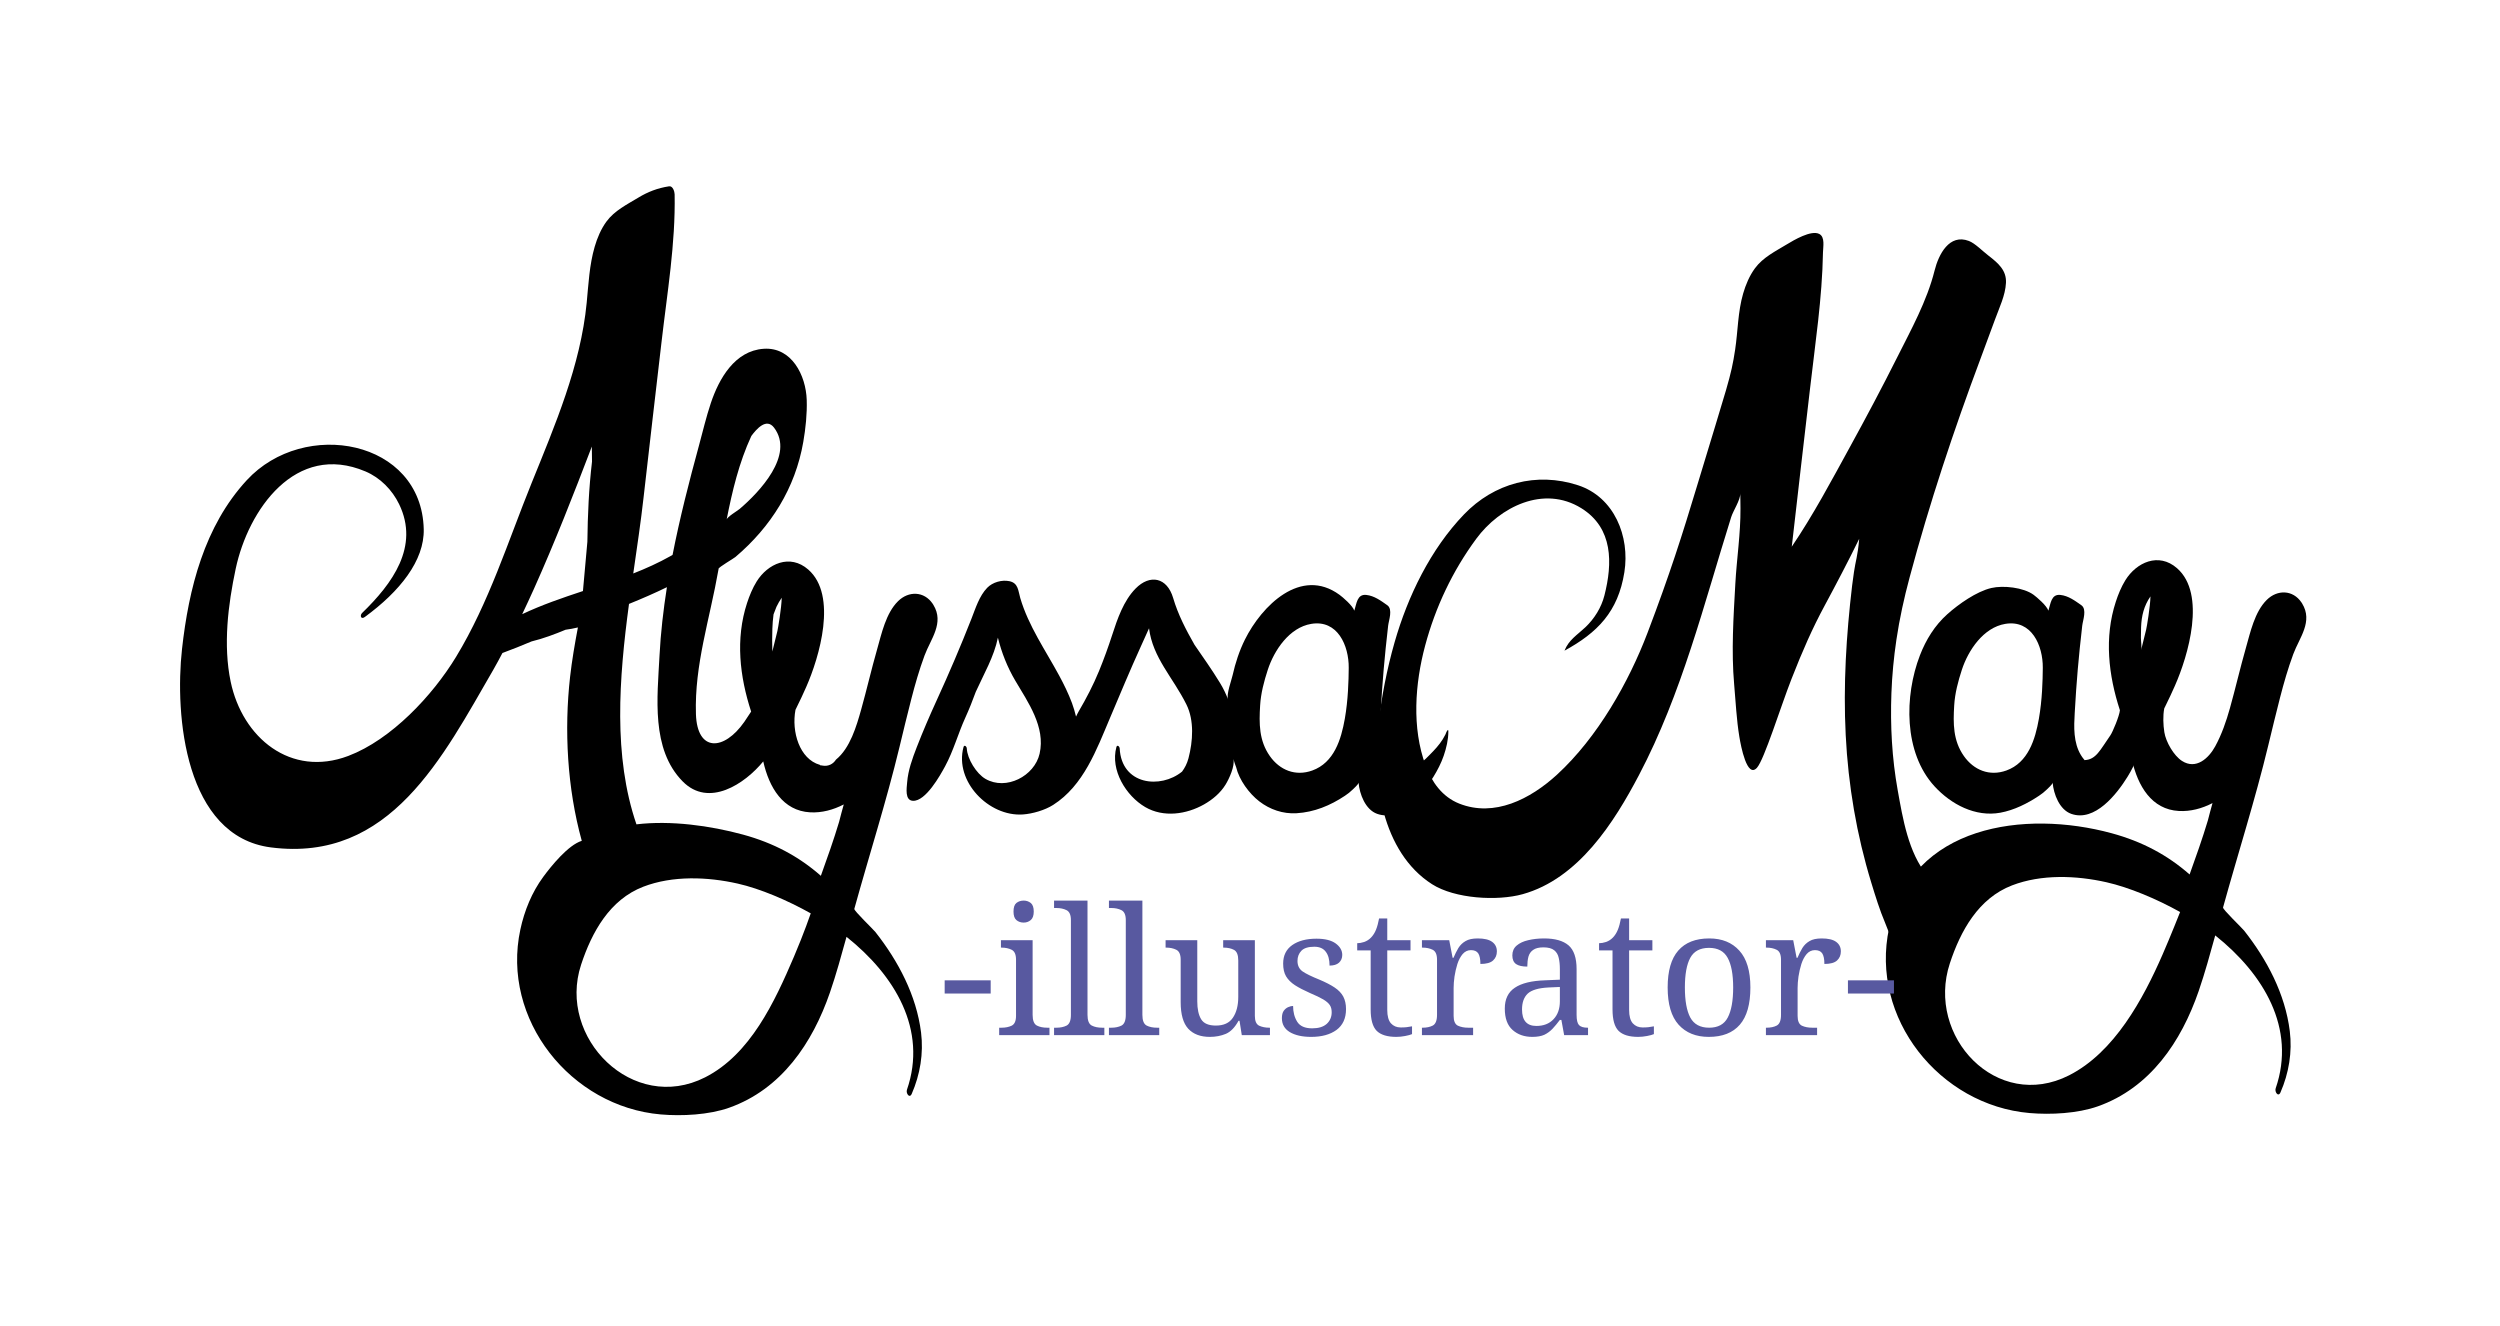
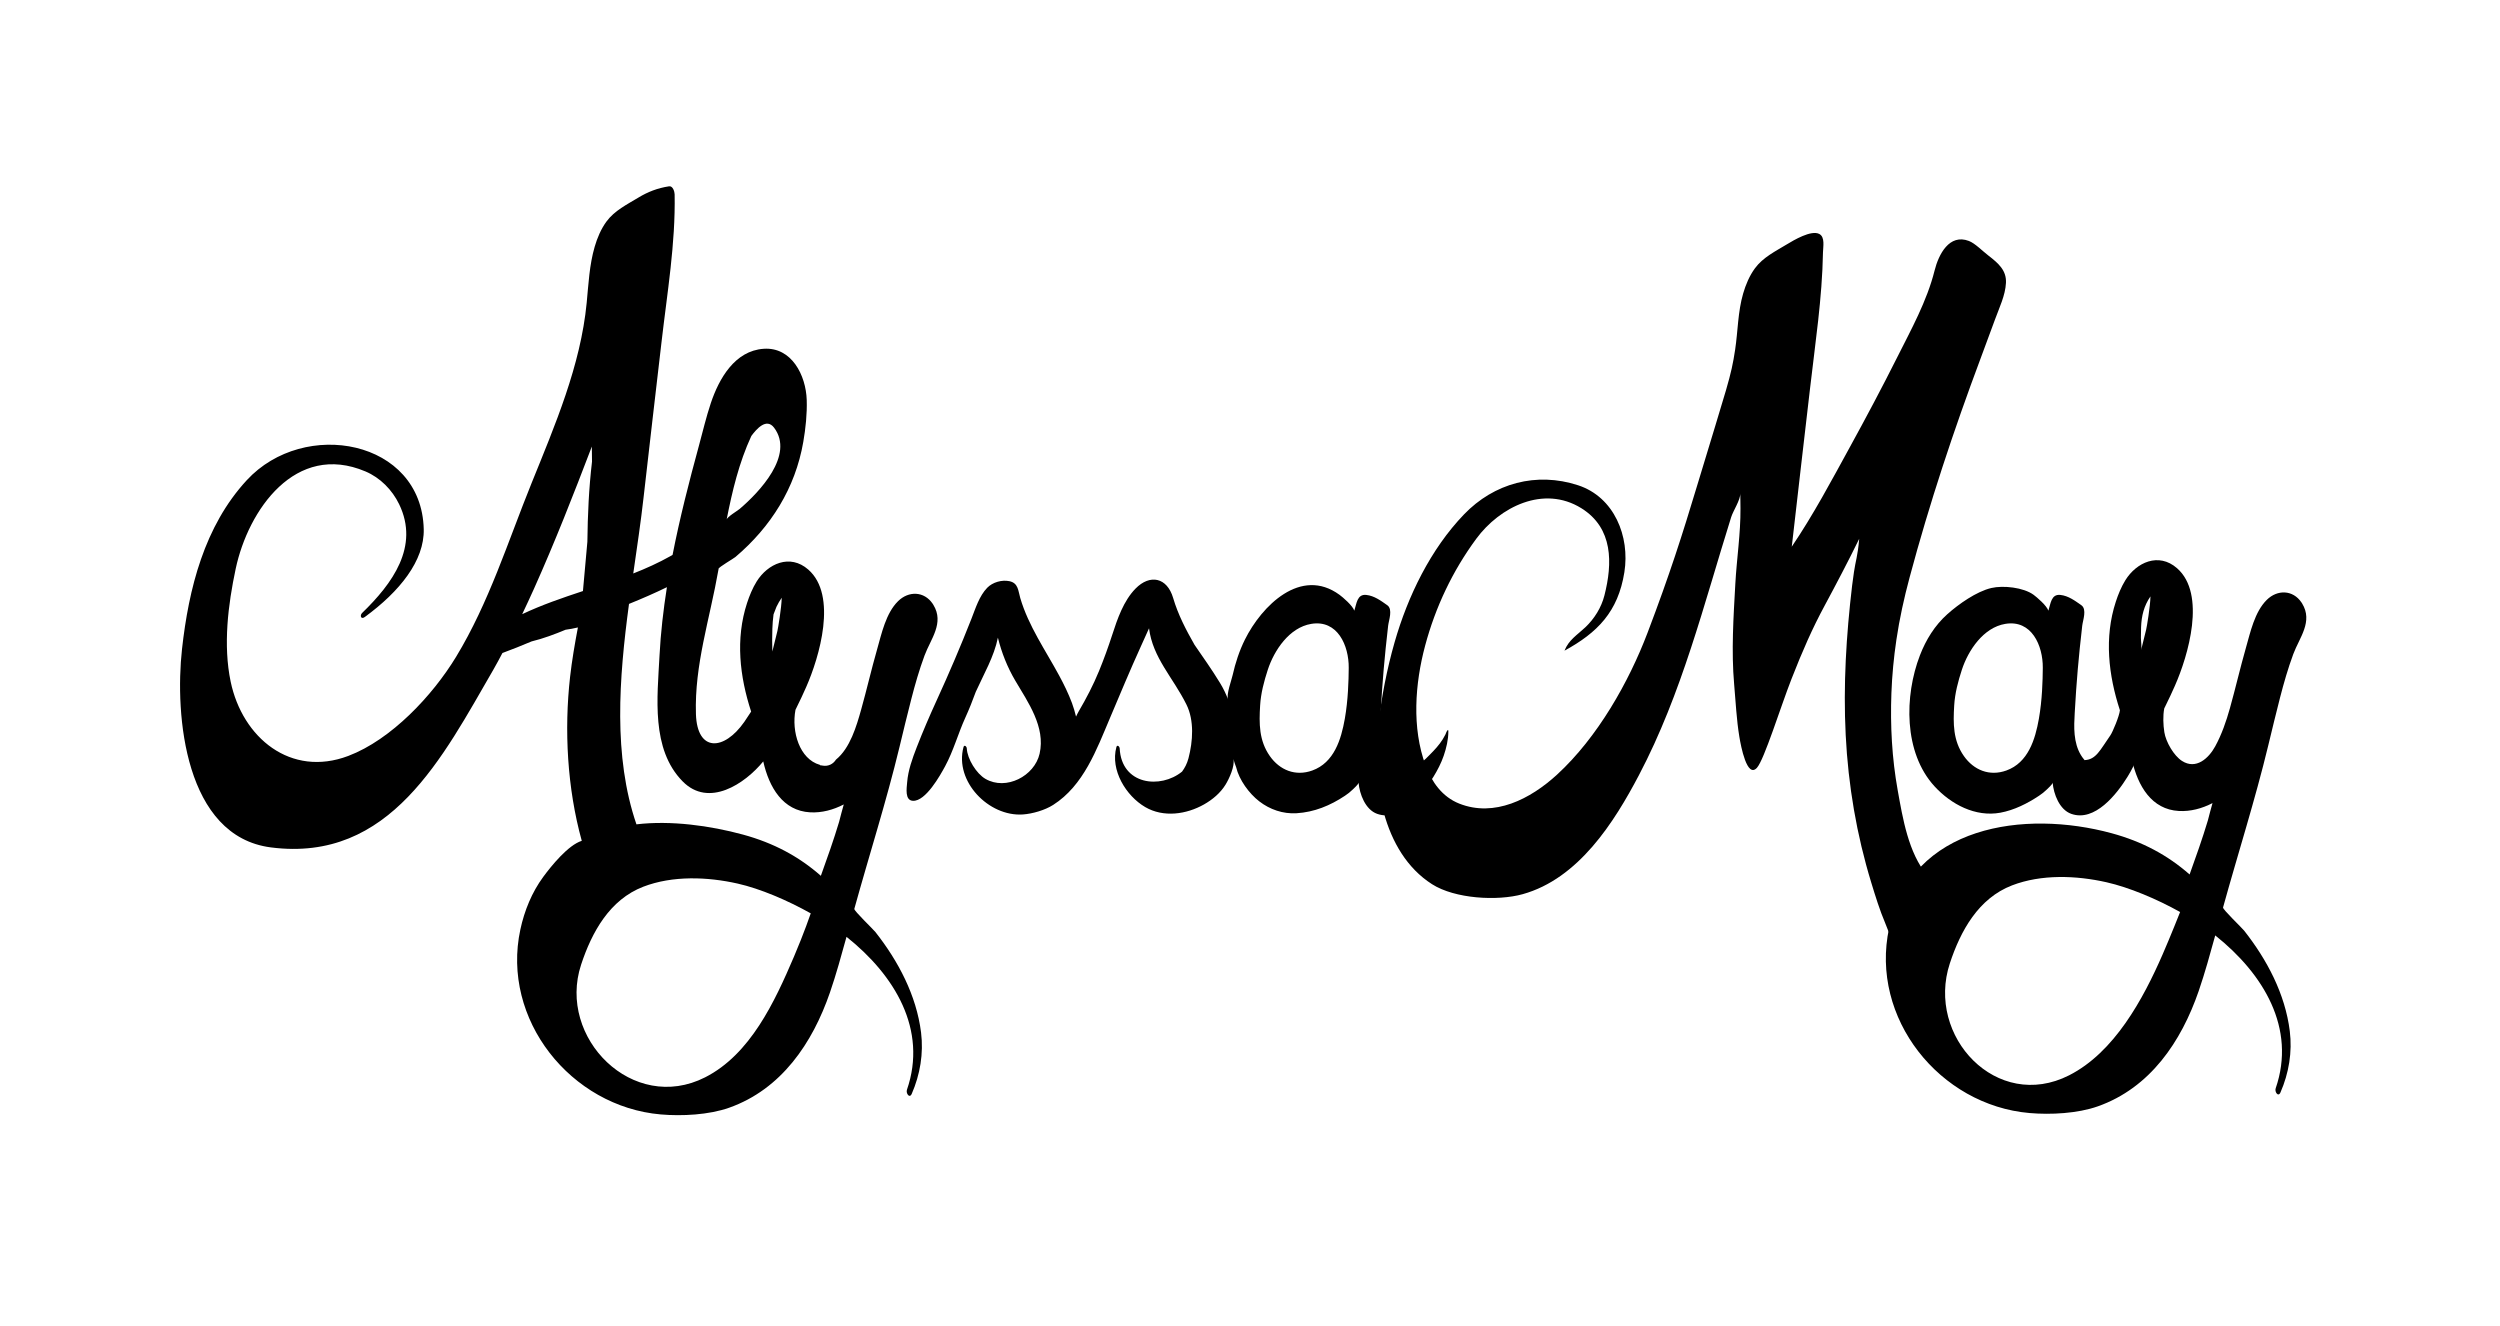
<svg xmlns="http://www.w3.org/2000/svg" version="1.1" id="Layer_1" x="0px" y="0px" width="310.667px" height="164.666px" viewBox="0 0 310.667 164.666" enable-background="new 0 0 310.667 164.666" xml:space="preserve">
  <g id="Layer_3_copy">
    <g>
      <path d="M115.9,75.025c-1.058-1.565-2.986-1.62-4.306-0.313c-1.516,1.501-2.039,4.023-2.604,5.999    c-0.709,2.478-1.282,4.991-1.979,7.472c-0.578,2.059-1.373,4.789-3.126,6.211c-0.33,0.518-0.919,0.879-1.678,0.744    c-0.035-0.006-0.064-0.021-0.099-0.027c-0.04,0.002-0.075,0.014-0.115,0.015c-0.044-0.022-0.079-0.06-0.122-0.084    c-2.51-0.717-3.535-4.106-3.019-6.838c0.548-1.09,0.997-2.074,1.33-2.828c1.627-3.69,3.93-11.387,0.258-14.599    c-2.294-2.007-5.046-0.706-6.407,1.474c-0.517,0.828-0.912,1.804-1.2,2.687c-1.458,4.463-0.913,9.128,0.508,13.49    c-0.285,0.446-0.569,0.879-0.847,1.276c-2.536,3.633-5.862,3.769-6.012-0.96c-0.194-6.131,1.717-11.781,2.808-18.01    c0.003-0.018,0-0.037,0.002-0.055c0.016-0.199,1.863-1.266,2.095-1.462c4.406-3.737,7.436-8.545,8.433-14.293    c0.294-1.693,0.485-3.508,0.429-5.229c-0.101-3.057-1.872-6.591-5.352-6.353c-3.584,0.245-5.542,3.704-6.561,6.738    c-0.584,1.741-0.999,3.532-1.482,5.301c-1.225,4.483-2.381,9.005-3.276,13.571c-0.081,0.046-0.164,0.098-0.245,0.144    c-1.496,0.845-3.053,1.543-4.639,2.168c0.468-3.245,0.942-6.429,1.284-9.477c0.722-6.442,1.491-12.878,2.232-19.317    c0.7-6.086,1.74-12.171,1.625-18.317c-0.006-0.333-0.217-1.074-0.693-1.001c-1.438,0.219-2.66,0.704-3.795,1.392    c-1.407,0.853-2.984,1.623-3.981,2.983c-0.686,0.936-1.146,2.034-1.469,3.143c-0.657,2.258-0.767,4.633-0.991,6.96    c-0.752,7.8-3.938,15.207-6.855,22.421c-2.94,7.271-5.28,14.821-9.369,21.561c-2.93,4.83-8.065,10.303-13.399,12.324    c-7.15,2.707-13.163-2.25-14.62-9.23c-0.946-4.533-0.328-9.542,0.626-14.029c1.554-7.311,7.431-15.78,16.126-12.093    c1.837,0.779,3.322,2.29,4.187,4.078c2.544,5.262-0.844,9.868-4.602,13.51c-0.302,0.293-0.163,0.863,0.333,0.5    c4.333-3.167,7.417-7,7.323-10.916c-0.267-11.126-14.857-13.815-21.99-6.084c-5.282,5.725-7.214,13.477-8.048,20.98    c-0.918,8.262,0.363,23.275,11.045,24.653c14.833,1.914,21.375-11.278,27.66-22.114c0.39-0.672,0.749-1.36,1.114-2.045    c1.204-0.448,2.416-0.924,3.616-1.437c1.469-0.357,2.947-0.918,4.229-1.453c0.511-0.07,1.021-0.161,1.532-0.285    c-0.388,2.05-0.74,4.096-0.971,6.135c-0.745,6.598-0.363,13.824,1.451,20.381c-1.683,0.521-3.777,3.107-4.782,4.473    c-1.423,1.932-2.343,4.202-2.847,6.539c-2.417,11.197,6.284,22.021,17.445,22.988c2.629,0.229,5.98,0.058,8.489-0.83    c6.51-2.303,10.37-8.041,12.537-14.327c0.783-2.272,1.415-4.601,2.057-6.915c5.999,4.773,10.087,11.535,7.51,19.007    c-0.151,0.438,0.321,1.133,0.596,0.504c1.044-2.394,1.482-5.026,1.158-7.624c-0.576-4.611-2.83-8.871-5.675-12.484    c-0.281-0.355-2.682-2.646-2.619-2.875c1.861-6.724,3.978-13.336,5.616-20.123c0.479-1.989,0.958-3.979,1.468-5.961    c0.468-1.82,0.989-3.629,1.64-5.394c0.759-2.056,2.487-4.045,1.097-6.307C115.955,75.108,115.929,75.066,115.9,75.025z     M93.365,54.179c0.629-0.85,1.869-2.304,2.828-1.03c2.564,3.405-1.845,8.016-4.269,10.087c-0.289,0.247-1.561,0.991-1.627,1.33    C90.998,61.013,91.828,57.505,93.365,54.179z M95.979,78.132c0.023-0.589,0.063-1.192,0.146-1.788    c0.121-0.316,0.245-0.636,0.364-0.938c0.186-0.396,0.407-0.77,0.652-1.126c-0.021,1.226-0.459,3.833-0.536,4.133    c-0.219,0.848-0.423,1.7-0.629,2.552C95.95,80.021,95.942,79.079,95.979,78.132z M64.892,76.321    c0.502-1.056,0.995-2.111,1.466-3.163c2.595-5.789,4.919-11.719,7.187-17.666c0.014,0.624,0.018,1.25,0.022,1.876    c-0.392,3.316-0.536,6.614-0.576,9.951c-0.18,2.043-0.365,4.086-0.551,6.129C69.877,74.297,67.324,75.168,64.892,76.321z     M98.667,118.875c-2.403,5.621-5.42,12.142-11.042,15c-8.969,4.56-18.404-4.901-15.417-13.987    c1.334-4.063,3.564-8.095,7.731-9.699c3.646-1.402,7.971-1.236,11.733-0.388c2.804,0.634,6.156,2.066,9.077,3.699    C100.75,113.5,99.912,115.962,98.667,118.875z M104.271,102.134c-0.673,2.247-1.466,4.475-2.265,6.701    c-2.72-2.391-5.854-4.081-9.687-5.125c-4.047-1.104-8.956-1.784-13.231-1.271c-2.902-8.482-2.172-18.095-0.923-27.393    c1.605-0.647,3.182-1.335,4.71-2.079c-0.443,2.826-0.775,5.668-0.921,8.532c-0.262,5.135-1.07,11.583,2.871,15.596    c3.25,3.312,7.736,0.316,10.022-2.478c0.722,3.218,2.435,6.146,5.827,6.329c1.448,0.078,2.864-0.303,4.178-0.981    C104.644,100.683,104.46,101.41,104.271,102.134z" />
-       <path d="M179.281,91.873c-0.443,0.711-1.012,1.319-1.601,1.91c-0.65,0.653-1.315,1.37-2.231,1.634    c-0.808,0.232-1.609,0.002-2.232-0.541c-1.452-1.266-1.738-3.124-1.706-4.962c0.008-0.442,0.032-0.883,0.057-1.324    c0.22-3.934,0.481-6.914,0.931-10.828c0.08-0.695,0.61-2.047-0.106-2.553c-0.793-0.559-1.613-1.171-2.606-1.279    c-1.156-0.126-1.207,1.097-1.49,1.956c-0.219-0.641-1.438-1.677-1.84-1.971c-4.808-3.513-9.668,1.367-11.756,5.564    c-0.685,1.376-1.191,2.918-1.525,4.417c-0.146,0.657-0.804,2.398-0.571,3.013c-0.258-0.681-0.584-1.36-1.011-2.063    c-0.987-1.623-2.086-3.161-3.155-4.719c-1.06-1.859-2.048-3.75-2.655-5.816c-0.752-2.56-2.879-3-4.675-1.168    c-1.488,1.517-2.257,3.771-2.897,5.749c-0.495,1.525-1.03,3.007-1.639,4.491c-0.713,1.741-1.578,3.401-2.529,5.021    c-0.125,0.213-0.224,0.43-0.328,0.646c-0.143-0.575-0.303-1.147-0.508-1.692c-0.44-1.174-0.989-2.299-1.584-3.4    c-1.715-3.173-3.815-6.161-4.84-9.646c-0.265-0.9-0.233-1.853-1.341-2.089c-0.94-0.201-2.093,0.128-2.764,0.817    c-0.988,1.018-1.451,2.552-1.958,3.843c-1.344,3.421-2.787,6.793-4.317,10.134c-0.884,1.93-1.724,3.881-2.492,5.861    c-0.539,1.393-1.065,2.84-1.184,4.339c-0.058,0.726-0.314,2.248,0.722,2.298c1.586,0.073,3.385-3.164,3.999-4.3    c1.041-1.927,1.598-4.028,2.498-6.01c0.484-1.065,0.916-2.146,1.31-3.235c0.998-2.21,2.273-4.373,2.748-6.73    c0.462,1.865,1.169,3.66,2.157,5.335c1.585,2.688,3.784,5.771,3.025,9.09c-0.633,2.77-4.156,4.613-6.727,3.124    c-1.126-0.652-2.256-2.474-2.321-3.791c-0.012-0.231-0.314-0.503-0.408-0.157c-1.147,4.262,3.145,8.657,7.371,8.37    c1.204-0.082,2.75-0.534,3.772-1.187c3.786-2.41,5.402-6.89,7.061-10.805c1.259-2.972,2.498-5.953,3.836-8.893    c0.34-0.75,0.678-1.5,1.016-2.25c0.461,3.671,2.972,6.098,4.647,9.471c0.992,1.996,0.803,4.581,0.256,6.676    c-0.179,0.682-0.463,1.204-0.8,1.663c-2.668,2.181-7.524,1.673-7.751-2.89c-0.012-0.23-0.314-0.503-0.408-0.157    c-0.778,2.869,1.204,6.063,3.579,7.452c2.272,1.329,5.122,0.911,7.311-0.329c1.061-0.603,2.029-1.411,2.674-2.458    c0.448-0.729,1.185-2.318,0.976-3.207c0.08,0.339,0.205,0.692,0.34,1.042c0.376,1.582,1.608,3.265,2.873,4.241    c1.321,1.021,2.948,1.576,4.622,1.479c2.197-0.127,4.206-0.957,6.023-2.17c0.347-0.23,0.678-0.486,0.974-0.781    c0.131-0.131,0.735-0.666,0.721-0.854c0.123,1.43,0.849,3.362,2.312,3.88c2.932,1.038,5.66-2.448,6.986-4.592    c0.506-0.815,0.971-1.72,1.283-2.628c0.325-0.943,0.577-2.002,0.576-3.007c0-0.076-0.001-0.146-0.04-0.208    c-0.169,0.104-0.247,0.415-0.33,0.588C179.507,91.487,179.399,91.685,179.281,91.873z M167.117,89.313    c-0.455,2.572-1.33,5.461-4.048,6.437c-2.092,0.751-4.04-0.05-5.269-1.794c-1.355-1.928-1.346-4.04-1.207-6.305    c0.093-1.517,0.48-2.975,0.949-4.414c0.797-2.445,2.688-5.258,5.398-5.71c3.277-0.546,4.689,2.697,4.662,5.469    C167.589,84.563,167.528,86.979,167.117,89.313z" />
+       <path d="M179.281,91.873c-0.443,0.711-1.012,1.319-1.601,1.91c-0.649,0.653-1.315,1.37-2.231,1.634    c-0.808,0.232-1.609,0.002-2.232-0.541c-1.452-1.266-1.738-3.124-1.707-4.962c0.009-0.442,0.033-0.883,0.058-1.324    c0.22-3.934,0.481-6.914,0.931-10.828c0.08-0.695,0.61-2.047-0.106-2.553c-0.793-0.559-1.613-1.171-2.606-1.279    c-1.156-0.126-1.207,1.097-1.49,1.956c-0.219-0.641-1.438-1.677-1.84-1.971c-4.808-3.513-9.668,1.367-11.756,5.564    c-0.685,1.376-1.191,2.918-1.525,4.417c-0.146,0.657-0.804,2.398-0.571,3.013c-0.258-0.681-0.584-1.36-1.011-2.063    c-0.987-1.623-2.086-3.161-3.155-4.719c-1.06-1.859-2.048-3.75-2.655-5.816c-0.752-2.56-2.879-3-4.675-1.168    c-1.488,1.517-2.257,3.771-2.897,5.749c-0.495,1.525-1.03,3.007-1.639,4.491c-0.713,1.741-1.578,3.401-2.529,5.021    c-0.125,0.213-0.224,0.43-0.328,0.646c-0.143-0.575-0.303-1.147-0.508-1.692c-0.44-1.174-0.989-2.299-1.584-3.4    c-1.715-3.173-3.815-6.161-4.84-9.646c-0.265-0.9-0.233-1.853-1.341-2.089c-0.94-0.201-2.093,0.128-2.764,0.817    c-0.988,1.018-1.451,2.552-1.958,3.843c-1.344,3.421-2.787,6.793-4.317,10.134c-0.884,1.93-1.724,3.881-2.492,5.861    c-0.539,1.393-1.065,2.84-1.184,4.339c-0.058,0.726-0.314,2.248,0.722,2.298c1.586,0.073,3.385-3.164,3.999-4.3    c1.041-1.927,1.598-4.028,2.498-6.01c0.484-1.065,0.916-2.146,1.31-3.235c0.998-2.21,2.273-4.373,2.748-6.73    c0.462,1.865,1.169,3.66,2.157,5.335c1.585,2.688,3.784,5.771,3.025,9.09c-0.633,2.77-4.156,4.613-6.727,3.124    c-1.126-0.652-2.256-2.474-2.321-3.791c-0.012-0.231-0.314-0.503-0.408-0.157c-1.147,4.262,3.145,8.657,7.371,8.37    c1.204-0.082,2.75-0.534,3.772-1.187c3.786-2.41,5.402-6.89,7.061-10.805c1.259-2.972,2.498-5.953,3.836-8.893    c0.34-0.75,0.678-1.5,1.016-2.25c0.461,3.671,2.972,6.098,4.647,9.471c0.992,1.996,0.803,4.581,0.256,6.676    c-0.179,0.682-0.463,1.204-0.8,1.663c-2.668,2.181-7.524,1.673-7.751-2.89c-0.012-0.23-0.314-0.503-0.408-0.157    c-0.778,2.869,1.204,6.063,3.579,7.452c2.272,1.329,5.122,0.911,7.311-0.329c1.061-0.603,2.029-1.411,2.674-2.458    c0.448-0.729,1.185-2.318,0.976-3.207c0.08,0.339,0.205,0.692,0.34,1.042c0.376,1.582,1.608,3.265,2.873,4.241    c1.321,1.021,2.948,1.576,4.622,1.479c2.197-0.127,4.206-0.957,6.023-2.17c0.347-0.23,0.678-0.486,0.974-0.781    c0.131-0.131,0.735-0.666,0.721-0.854c0.123,1.43,0.849,3.362,2.312,3.88c2.932,1.038,5.66-2.448,6.986-4.592    c0.506-0.815,0.971-1.72,1.283-2.628c0.325-0.943,0.577-2.002,0.576-3.007c0-0.076-0.001-0.146-0.04-0.208    c-0.169,0.104-0.247,0.415-0.33,0.588C179.507,91.487,179.399,91.685,179.281,91.873z M167.117,89.313    c-0.455,2.572-1.33,5.461-4.048,6.437c-2.092,0.751-4.04-0.05-5.269-1.794c-1.355-1.928-1.346-4.04-1.207-6.305    c0.093-1.517,0.48-2.975,0.949-4.414c0.797-2.445,2.688-5.258,5.398-5.71c3.277-0.546,4.689,2.697,4.662,5.469    C167.589,84.563,167.528,86.979,167.117,89.313z" />
      <g>
-         <path d="M247.083,31.75c-0.765-0.588-1.643-1.51-2.416-1.807c-2.435-0.934-3.766,1.682-4.26,3.667     c-0.951,3.811-2.939,7.385-4.689,10.874c-1.87,3.726-3.828,7.408-5.834,11.063c-2.291,4.18-4.549,8.435-7.23,12.391     c0.014-0.111,0.03-0.228,0.043-0.339c0.723-6.442,1.491-12.878,2.231-19.317c0.647-5.644,1.509-11.236,1.608-16.924     c0.012-0.682,0.276-1.89-0.453-2.281c-1-0.536-3.192,0.778-4.02,1.278c-1.406,0.853-2.982,1.623-3.98,2.983     c-0.687,0.936-1.146,2.034-1.469,3.143c-0.658,2.258-0.646,4.648-0.992,6.96c-0.521,3.477-0.938,4.352-4.732,16.93     c-1.855,6.149-3.368,10.926-6.153,18.258c-2.323,6.116-6.207,12.999-11.235,17.619c-3.332,3.06-7.803,5.344-12.168,3.612     c-2.108-0.836-3.416-2.676-4.182-4.745c-1.727-4.664-1.318-10.163-0.055-14.884c1.281-4.786,3.408-9.286,6.359-13.287     c2.912-3.948,8.369-6.7,13.053-3.79C200.48,65.626,200.395,70,199.375,74c-0.381,1.498-1.244,2.888-2.375,3.956     c-1.006,0.951-2.053,1.554-2.586,2.902c4.088-2.234,6.662-4.827,7.442-9.753c0.704-4.439-1.252-9.333-5.756-10.804     c-5.181-1.691-10.437-0.26-14.168,3.618c-4.159,4.322-6.988,10.167-8.628,15.887c-0.961,3.354-1.637,6.876-2.045,10.341     c-0.791,6.719,0.462,15.746,6.697,19.73c2.834,1.811,8.117,2.119,11.264,1.24c6.938-1.938,11.352-8.902,14.458-14.816     c5.329-10.142,8.044-21.175,11.448-32.033c0.252-0.803,1.154-2.134,1.136-2.962c0.015,0.624,0.019,1.25,0.022,1.876     c0.02,3.121-0.466,6.241-0.64,9.355c-0.229,4.122-0.511,8.391-0.146,12.51c0.193,2.172,0.291,4.36,0.646,6.514     c0.191,1.157,0.955,5.209,2.184,3.85c0.91-1.01,2.934-7.561,4.295-11.037c1.383-3.535,2.598-6.292,4.125-9.125     c1.312-2.435,3-5.638,4.291-8.297c-0.195,2.213-0.455,2.749-0.653,4.138c-0.087,0.557-0.163,1.116-0.229,1.679     c-0.729,6.176-1.111,12.361-0.797,18.58c0.314,6.236,1.352,12.371,3.18,18.342c0.518,1.692,1.041,3.397,1.733,5.029     c0.313,0.735,0.962,2.795,1.825,2.988c0.904,0.202,1.066-2.256,1.203-2.758c0.682-2.501,4.715-3.152,2.18-6.182     c-2.338-2.791-3.039-7.117-3.66-10.571c-0.715-3.984-0.931-8.025-0.781-12.068c0.082-2.218,0.295-4.438,0.621-6.634     c0.385-2.604,0.957-5.196,1.639-7.738c2.472-9.236,5.476-18.266,8.824-27.217c0.604-1.612,1.205-3.225,1.791-4.843     c0.523-1.441,1.281-2.984,1.36-4.537C249.355,33.615,248.36,32.734,247.083,31.75z" />
+         <path d="M247.083,31.75c-0.765-0.588-1.643-1.51-2.416-1.807c-2.435-0.934-3.766,1.682-4.26,3.667     c-0.951,3.811-2.939,7.385-4.689,10.874c-1.87,3.726-3.828,7.408-5.834,11.063c-2.291,4.18-4.549,8.435-7.23,12.391     c0.014-0.111,0.03-0.228,0.043-0.339c0.723-6.442,1.491-12.878,2.23-19.317c0.648-5.644,1.51-11.236,1.609-16.924     c0.012-0.682,0.276-1.89-0.453-2.281c-1-0.536-3.192,0.778-4.02,1.278c-1.406,0.853-2.982,1.623-3.98,2.983     c-0.687,0.936-1.146,2.034-1.469,3.143c-0.658,2.258-0.646,4.648-0.992,6.96c-0.521,3.477-0.938,4.352-4.732,16.93     c-1.855,6.149-3.368,10.926-6.153,18.258c-2.323,6.116-6.207,12.999-11.235,17.619c-3.332,3.06-7.803,5.344-12.168,3.612     c-2.108-0.836-3.416-2.676-4.182-4.745c-1.727-4.664-1.318-10.163-0.055-14.884c1.281-4.786,3.408-9.286,6.359-13.287     c2.912-3.948,8.369-6.7,13.053-3.79C200.48,65.626,200.395,70,199.375,74c-0.381,1.498-1.244,2.888-2.375,3.956     c-1.006,0.951-2.053,1.554-2.586,2.902c4.088-2.234,6.662-4.827,7.442-9.753c0.704-4.439-1.252-9.333-5.756-10.804     c-5.181-1.691-10.437-0.26-14.168,3.618c-4.159,4.322-6.988,10.167-8.628,15.887c-0.961,3.354-1.637,6.876-2.045,10.341     c-0.791,6.719,0.462,15.746,6.697,19.73c2.834,1.811,8.117,2.119,11.264,1.24c6.938-1.938,11.352-8.902,14.458-14.816     c5.329-10.142,8.044-21.175,11.448-32.033c0.252-0.803,1.154-2.134,1.136-2.962c0.015,0.624,0.019,1.25,0.022,1.876     c0.02,3.121-0.466,6.241-0.64,9.355c-0.229,4.122-0.511,8.391-0.146,12.51c0.193,2.172,0.291,4.36,0.646,6.514     c0.191,1.157,0.955,5.209,2.184,3.85c0.91-1.01,2.934-7.561,4.295-11.037c1.383-3.535,2.598-6.292,4.125-9.125     c1.312-2.435,3-5.638,4.291-8.297c-0.195,2.213-0.455,2.749-0.654,4.138c-0.086,0.557-0.162,1.116-0.229,1.679     c-0.729,6.176-1.111,12.361-0.797,18.58c0.314,6.236,1.352,12.371,3.18,18.342c0.518,1.692,1.041,3.397,1.733,5.029     c0.313,0.735,0.962,2.795,1.825,2.988c0.904,0.202,1.066-2.256,1.203-2.758c0.682-2.501,4.715-3.152,2.18-6.182     c-2.338-2.791-3.039-7.117-3.66-10.571c-0.715-3.984-0.931-8.025-0.781-12.068c0.082-2.218,0.295-4.438,0.621-6.634     c0.385-2.604,0.957-5.196,1.639-7.738c2.472-9.236,5.476-18.266,8.824-27.217c0.604-1.612,1.205-3.225,1.791-4.843     c0.523-1.441,1.281-2.984,1.36-4.537C249.355,33.615,248.36,32.734,247.083,31.75z" />
        <path d="M283.335,86.685c0.469-1.82,0.99-3.629,1.641-5.394c0.76-2.056,2.488-4.045,1.098-6.307     c-0.027-0.043-0.055-0.085-0.082-0.126c-1.059-1.565-2.986-1.62-4.307-0.313c-1.516,1.501-2.038,4.023-2.604,5.999     c-0.709,2.479-1.283,4.991-1.979,7.473c-0.46,1.637-1.009,3.229-1.824,4.729c-0.812,1.489-2.385,2.935-4.129,1.813     c-1.028-0.66-2.005-2.373-2.192-3.565c-0.146-0.927-0.188-2.034-0.013-2.959c0.548-1.091,0.996-2.074,1.329-2.828     c1.628-3.69,3.93-11.387,0.258-14.599c-2.294-2.007-5.046-0.706-6.406,1.474c-0.517,0.828-0.912,1.804-1.199,2.687     c-1.459,4.463-0.914,9.128,0.508,13.49c-0.057,0.699-0.904,2.719-1.182,3.116c-1.301,1.86-1.774,3.013-3.205,3.084     c0.022,1.276,0.058,2.372,0.127,3.649c0.089,0.156,0.179,0.313,0.271,0.469c0.286,0.445,0.573,0.892,0.859,1.337     c0.066,0.084,0.119,0.168,0.169,0.253c1.909-0.639,3.267-4.254,4.463-5.717c0.724,3.218,2.437,6.146,5.827,6.328     c1.447,0.078,2.863-0.301,4.179-0.98c-0.209,0.719-0.392,1.445-0.582,2.169c-0.673,2.247-1.466,4.474-2.265,6.701     c-2.721-2.392-5.854-4.081-9.688-5.125c-10.783-2.937-24.888-1.024-27.654,11.782c-2.416,11.197,6.285,22.021,17.445,22.988     c2.629,0.229,5.98,0.058,8.489-0.83c6.511-2.303,10.37-8.041,12.536-14.327c0.783-2.272,1.416-4.601,2.057-6.915     c6,4.773,10.088,11.535,7.51,19.007c-0.149,0.438,0.322,1.133,0.597,0.504c1.045-2.394,1.481-5.026,1.157-7.624     c-0.574-4.611-2.828-8.871-5.674-12.484c-0.281-0.355-2.684-2.646-2.619-2.875c1.859-6.724,3.978-13.336,5.615-20.123     C282.347,90.655,282.826,88.666,283.335,86.685z M266.695,78.244c-0.219,0.848-0.423,1.7-0.63,2.552     c0.108-0.445-0.022-1.077-0.021-1.539c0-0.434,0.006-0.867,0.021-1.3c0.05-1.427,0.354-2.661,1.166-3.846     C267.21,75.337,266.772,77.944,266.695,78.244z M268.75,118.583c-2.445,5.604-6.008,12.186-11.629,15.043     c-8.97,4.559-17.81-4.818-14.822-13.906c1.334-4.062,3.563-8.094,7.731-9.697c3.646-1.403,7.972-1.237,11.732-0.389     c2.805,0.633,6.231,2.066,9.153,3.699C270.917,113.333,269.73,116.338,268.75,118.583z" />
-         <path d="M266.185,90.699c-0.169,0.104-0.247,0.415-0.33,0.588c-0.098,0.2-0.205,0.396-0.322,0.586     c-0.445,0.711-1.013,1.319-1.602,1.91c-0.65,0.653-1.316,1.37-2.232,1.634c-0.807,0.232-1.607,0.002-2.232-0.541     c-1.451-1.266-1.737-3.124-1.705-4.962c0.008-0.442,0.031-0.883,0.057-1.324c0.221-3.934,0.482-6.914,0.932-10.828     c0.08-0.695,0.609-2.047-0.107-2.553c-0.793-0.559-1.613-1.171-2.607-1.279c-1.156-0.126-1.205,1.097-1.49,1.956     c-0.219-0.641-1.437-1.677-1.838-1.971c-1.265-0.923-3.771-1.191-5.25-0.846c-1.847,0.432-4.068,2.003-5.463,3.248     c-1.563,1.395-2.668,3.183-3.416,5.127c-1.931,5.017-2.043,12.069,1.821,16.275c2.054,2.235,5.073,3.837,8.169,3.274     c1.715-0.313,3.371-1.146,4.809-2.104c0.347-0.231,0.678-0.486,0.974-0.781c0.131-0.131,0.735-0.668,0.721-0.854     c0.123,1.429,0.849,3.362,2.312,3.88c2.932,1.038,5.66-2.449,6.986-4.592c0.506-0.814,0.971-1.72,1.283-2.628     c0.325-0.942,0.577-2.002,0.576-3.007C266.225,90.831,266.224,90.763,266.185,90.699z M253.367,89.313     c-0.455,2.572-1.33,5.461-4.048,6.437c-2.092,0.751-4.04-0.05-5.269-1.794c-1.355-1.928-1.346-4.04-1.207-6.305     c0.093-1.517,0.48-2.975,0.949-4.414c0.797-2.445,2.688-5.258,5.398-5.71c3.277-0.546,4.689,2.697,4.662,5.469     C253.839,84.563,253.778,86.979,253.367,89.313z" />
+         <path d="M266.185,90.699c-0.169,0.104-0.247,0.415-0.33,0.588c-0.098,0.2-0.205,0.396-0.322,0.586     c-0.445,0.711-1.013,1.319-1.602,1.91c-0.65,0.653-1.316,1.37-2.232,1.634c-0.807,0.232-1.607,0.002-2.232-0.541     c-1.451-1.266-1.737-3.124-1.705-4.962c0.008-0.442,0.031-0.883,0.057-1.324c0.221-3.934,0.482-6.914,0.932-10.828     c0.08-0.695,0.609-2.047-0.107-2.553c-0.793-0.559-1.613-1.171-2.607-1.279c-1.156-0.126-1.205,1.097-1.49,1.956     c-0.219-0.641-1.437-1.677-1.838-1.971c-1.265-0.923-3.771-1.191-5.25-0.846c-1.847,0.432-4.068,2.003-5.463,3.248     c-1.563,1.395-2.668,3.183-3.416,5.127c-1.931,5.017-2.043,12.069,1.821,16.275c2.054,2.235,5.073,3.837,8.169,3.274     c1.715-0.313,3.371-1.146,4.809-2.104c0.347-0.231,0.678-0.486,0.974-0.781c0.131-0.131,0.735-0.668,0.722-0.854     c0.122,1.429,0.848,3.362,2.311,3.88c2.932,1.038,5.66-2.449,6.986-4.592c0.506-0.814,0.971-1.72,1.283-2.628     c0.325-0.942,0.577-2.002,0.576-3.007C266.225,90.831,266.224,90.763,266.185,90.699z M253.367,89.313     c-0.455,2.572-1.33,5.461-4.048,6.437c-2.092,0.751-4.04-0.05-5.269-1.794c-1.355-1.928-1.346-4.04-1.207-6.305     c0.093-1.517,0.48-2.975,0.949-4.414c0.797-2.445,2.688-5.258,5.398-5.71c3.277-0.546,4.689,2.697,4.662,5.469     C253.839,84.563,253.778,86.979,253.367,89.313z" />
      </g>
-     </g>
-     <g display="none">
-       <path display="inline" d="M295.335,86.685c0.469-1.82,0.99-3.629,1.641-5.394c0.76-2.056,2.488-4.045,1.098-6.307    c-0.027-0.043-0.055-0.085-0.082-0.126c-1.059-1.565-2.986-1.62-4.307-0.313c-1.516,1.501-2.038,4.023-2.604,5.999    c-0.709,2.479-1.283,4.991-1.979,7.473c-0.578,2.058-1.373,4.789-3.127,6.211c-0.329,0.517-0.918,0.879-1.679,0.744    c-0.033-0.007-0.063-0.021-0.098-0.029c-0.039,0.002-0.076,0.015-0.115,0.016c-0.045-0.023-0.08-0.059-0.121-0.084    c-2.51-0.717-3.535-4.105-3.02-6.838c0.547-1.09,0.996-2.074,1.329-2.828c1.628-3.69,3.931-11.387,0.258-14.599    c-2.294-2.007-5.046-0.706-6.407,1.474c-0.516,0.828-0.912,1.804-1.199,2.687c-1.459,4.463-0.914,9.129,0.509,13.49    c-0.058,0.699-0.904,2.718-1.183,3.116c-1.299,1.861-1.773,3.014-3.203,3.084c0.021,1.275,0.057,2.372,0.127,3.648    c0.088,0.158,0.178,0.313,0.271,0.47c0.286,0.444,0.573,0.892,0.858,1.337c0.066,0.084,0.119,0.168,0.17,0.253    c1.908-0.64,3.267-4.254,4.463-5.717c0.723,3.218,2.436,6.146,5.826,6.329c1.449,0.078,2.865-0.303,4.18-0.981    c-0.209,0.718-0.393,1.445-0.582,2.169c-0.673,2.247-1.466,4.475-2.266,6.701c-2.719-2.391-5.854-4.081-9.687-5.125    c-10.782-2.938-24.888-1.025-27.653,11.782c-2.418,11.198,6.285,22.021,17.444,22.989c2.63,0.228,5.979,0.057,8.489-0.832    c6.511-2.303,10.37-8.041,12.536-14.326c0.782-2.272,1.416-4.6,2.057-6.915c6,4.772,10.089,11.534,7.511,19.007    c-0.15,0.439,0.321,1.133,0.596,0.504c1.045-2.395,1.482-5.025,1.158-7.624c-0.576-4.61-2.83-8.871-5.676-12.483    c-0.279-0.356-2.683-2.647-2.619-2.875c1.86-6.725,3.979-13.338,5.617-20.125C294.347,90.655,294.826,88.666,295.335,86.685z     M278.695,78.244c-0.219,0.848-0.423,1.7-0.63,2.552c0.108-0.445-0.022-1.077-0.021-1.539c0-0.434,0.006-0.867,0.021-1.3    c0.05-1.427,0.354-2.661,1.166-3.846C279.21,75.337,278.772,77.944,278.695,78.244z M281.062,118.745    c-2.402,5.621-6.32,12.021-11.941,14.881c-8.969,4.559-17.809-4.818-14.822-13.906c1.336-4.062,3.564-8.094,7.732-9.697    c3.645-1.403,7.971-1.237,11.732-0.389c2.805,0.633,5.863,1.832,8.785,3.465C283.105,113.41,282.308,115.832,281.062,118.745z" />
-       <path display="inline" d="M278.185,90.699c-0.169,0.104-0.247,0.415-0.33,0.588c-0.098,0.2-0.205,0.396-0.322,0.586    c-0.445,0.711-1.013,1.319-1.602,1.91c-0.65,0.653-1.316,1.37-2.232,1.634c-0.807,0.232-1.607,0.002-2.232-0.541    c-1.451-1.266-1.737-3.124-1.705-4.962c0.008-0.442,0.031-0.883,0.057-1.324c0.221-3.934,0.482-6.914,0.932-10.828    c0.08-0.695,0.609-2.047-0.107-2.553c-0.793-0.559-1.613-1.171-2.607-1.279c-1.156-0.126-1.205,1.097-1.49,1.956    c-0.219-0.641-1.437-1.677-1.838-1.971c-1.265-0.923-3.771-1.191-5.25-0.846c-1.847,0.432-4.068,2.003-5.463,3.248    c-1.563,1.395-2.668,3.183-3.416,5.127c-1.931,5.017-2.043,12.069,1.821,16.275c2.054,2.235,5.073,3.837,8.169,3.274    c1.715-0.313,3.371-1.146,4.809-2.104c0.347-0.231,0.678-0.486,0.974-0.781c0.131-0.131,0.735-0.668,0.722-0.854    c0.122,1.429,0.848,3.362,2.312,3.88c2.931,1.038,5.659-2.449,6.985-4.592c0.506-0.814,0.971-1.72,1.283-2.628    c0.325-0.942,0.577-2.002,0.576-3.007C278.225,90.831,278.224,90.763,278.185,90.699z M265.367,89.313    c-0.455,2.572-1.33,5.461-4.048,6.437c-2.092,0.751-4.04-0.05-5.269-1.794c-1.355-1.928-1.346-4.04-1.207-6.305    c0.093-1.517,0.48-2.975,0.949-4.414c0.797-2.445,2.688-5.258,5.398-5.71c3.277-0.546,4.689,2.697,4.662,5.469    C265.839,84.563,265.778,86.979,265.367,89.313z" />
-       <path display="inline" d="M259.083,31.75c-0.765-0.588-1.643-1.51-2.416-1.807c-2.435-0.934-3.766,1.682-4.26,3.667    c-0.951,3.811-2.938,7.385-4.688,10.874c-1.871,3.726-3.829,7.408-5.834,11.063c-2.291,4.18-4.55,8.435-7.231,12.391    c0.014-0.111,0.03-0.228,0.043-0.339c0.723-6.442,1.491-12.878,2.231-19.317c0.071-0.623,0.146-1.245,0.222-1.866    c0.016-0.018,0.029-0.039,0.044-0.057c0.651-5.255,1.431-10.515,1.392-15.818c0.008-0.15,0.011-0.301,0.002-0.45    c-0.002-0.042,0-0.084,0-0.126c-0.008-0.333-0.217-1.074-0.693-1.001c-0.043,0.006-0.082,0.019-0.124,0.025    c-1.088-0.197-2.954,0.913-3.704,1.367c-1.406,0.853-2.982,1.623-3.98,2.983c-0.687,0.936-1.146,2.034-1.469,3.143    c-0.658,2.258-0.768,4.633-0.992,6.96c-0.711,7.373-3.807,13.926-6.235,20.796c0.021,0.011,0.037,0.026,0.058,0.038    c-0.215,0.53-0.43,1.06-0.644,1.587c-2.94,7.271-5.279,14.821-9.369,21.561c-3.494,5.761-9.862,12.968-16.799,14.033    c-13.695,2.104-15.55-15.774-13.595-24.97c1.229-5.784,4.355-12.585,11.002-13.019c12-0.783,12.711,15.408,6.848,22.205    c-0.275,0.318-0.046,1.385,0.393,0.949c4.902-4.866,5.84-12.309,3.516-18.726c-0.82-2.267-3.607-5.068-5.537-6.446    c-2.123-1.518-4.652-2.045-7.203-1.473c-6.092,1.369-10.495,7.307-12.236,12.988c-1.15,3.752-1.332,8.444-1.459,12.354    c-0.104,3.25,0.206,6.475,1.055,9.615c1.343,4.979,3.791,11.611,8.859,13.885c2.645,1.188,6.631,1.285,9.408,0.492    c4.324-1.232,8.418-3.871,11.512-7.09c4.193-4.361,7.241-9.646,9.953-15.014c0.799-1.58,1.57-3.174,2.344-4.768    c2.221-4.576,4.164-9.288,6.039-14.014c0.555-1.401,1.104-2.805,1.646-4.211c-0.005-0.01-0.007-0.022-0.013-0.032    c0.326-0.794,1.119-2.077,1.101-2.878c0.015,0.624,0.019,1.25,0.022,1.876c0.02,3.121-0.465,6.241-0.64,9.355    c-0.229,4.122-0.511,8.391-0.146,12.51c0.193,2.172,0.291,4.36,0.646,6.514c0.191,1.157,0.955,5.209,2.184,3.85    c0.91-1.01,2.934-7.561,4.295-11.037c1.384-3.535,2.598-6.292,4.125-9.125c1.312-2.435,3-5.638,4.291-8.297    c-0.195,2.213-0.455,2.749-0.653,4.138c-0.086,0.557-0.163,1.116-0.229,1.679c-0.729,6.176-1.11,12.361-0.797,18.58    c0.315,6.236,1.353,12.371,3.18,18.342c0.518,1.692,1.041,3.397,1.733,5.029c0.313,0.735,0.962,2.795,1.825,2.988    c0.904,0.202,1.066-2.256,1.204-2.758c0.681-2.501,4.714-3.152,2.179-6.182c-2.338-2.791-3.039-7.117-3.66-10.572    c-0.715-3.983-0.931-8.024-0.781-12.067c0.082-2.218,0.295-4.438,0.621-6.634c0.386-2.604,0.957-5.196,1.639-7.738    c2.472-9.236,5.477-18.266,8.824-27.217c0.604-1.612,1.205-3.225,1.791-4.843c0.523-1.441,1.281-2.984,1.361-4.537    C261.355,33.615,260.36,32.734,259.083,31.75z" />
-     </g>
-     <path display="none" d="M261.25,130.67c0,0,7.635-8.741,13.692-30.872h5.039c0,0-5.397,28.619-13.757,34.45L261.25,130.67z" />
-     <rect x="60" y="110.666" fill="none" width="226.5" height="72.334" />
-     <text transform="matrix(1 0 0 1 112.5884 128.2402)" display="none" fill="#939598" enable-background="new    " font-family="'MinionPro-BoldIt'" font-size="25">-illustrator-</text>
-     <g id="Layer_4" display="none">
-       <rect x="59" y="110" display="inline" fill="none" width="227.5" height="74.5" />
-       <text transform="matrix(1 0 0 1 113.5469 124.3643)" display="inline" fill="#939598" font-family="'Georgia-BoldItalic'" font-size="19">-illustrator-</text>
-     </g>
-     <g id="Layer_4_copy" display="none">
-       <rect x="60" y="112" display="inline" fill="none" width="227.5" height="74.5" />
-       <text transform="matrix(1 0 0 1 114.9102 128.6318)" display="inline" fill="#939598" font-family="'Georgia-Italic'" font-size="22">-illustrator-</text>
-     </g>
-     <g id="Layer_4_copy_2">
-       <rect x="60" y="112" fill="none" width="227.5" height="74.5" />
-       <text transform="matrix(1 0 0 1 116.8438 128.6318)" fill="#5859A0" font-family="'Georgia'" font-size="22">-illustrator-</text>
-     </g>
-     <g id="Layer_4_copy_3" display="none">
-       <rect x="61" y="115" display="inline" fill="none" width="227.5" height="74.5" />
-       <text transform="matrix(1 0 0 1 116.5811 129.3643)" display="inline" fill="#606EB4" font-family="'Georgia'" font-size="19">-digital artist-</text>
    </g>
  </g>
</svg>
